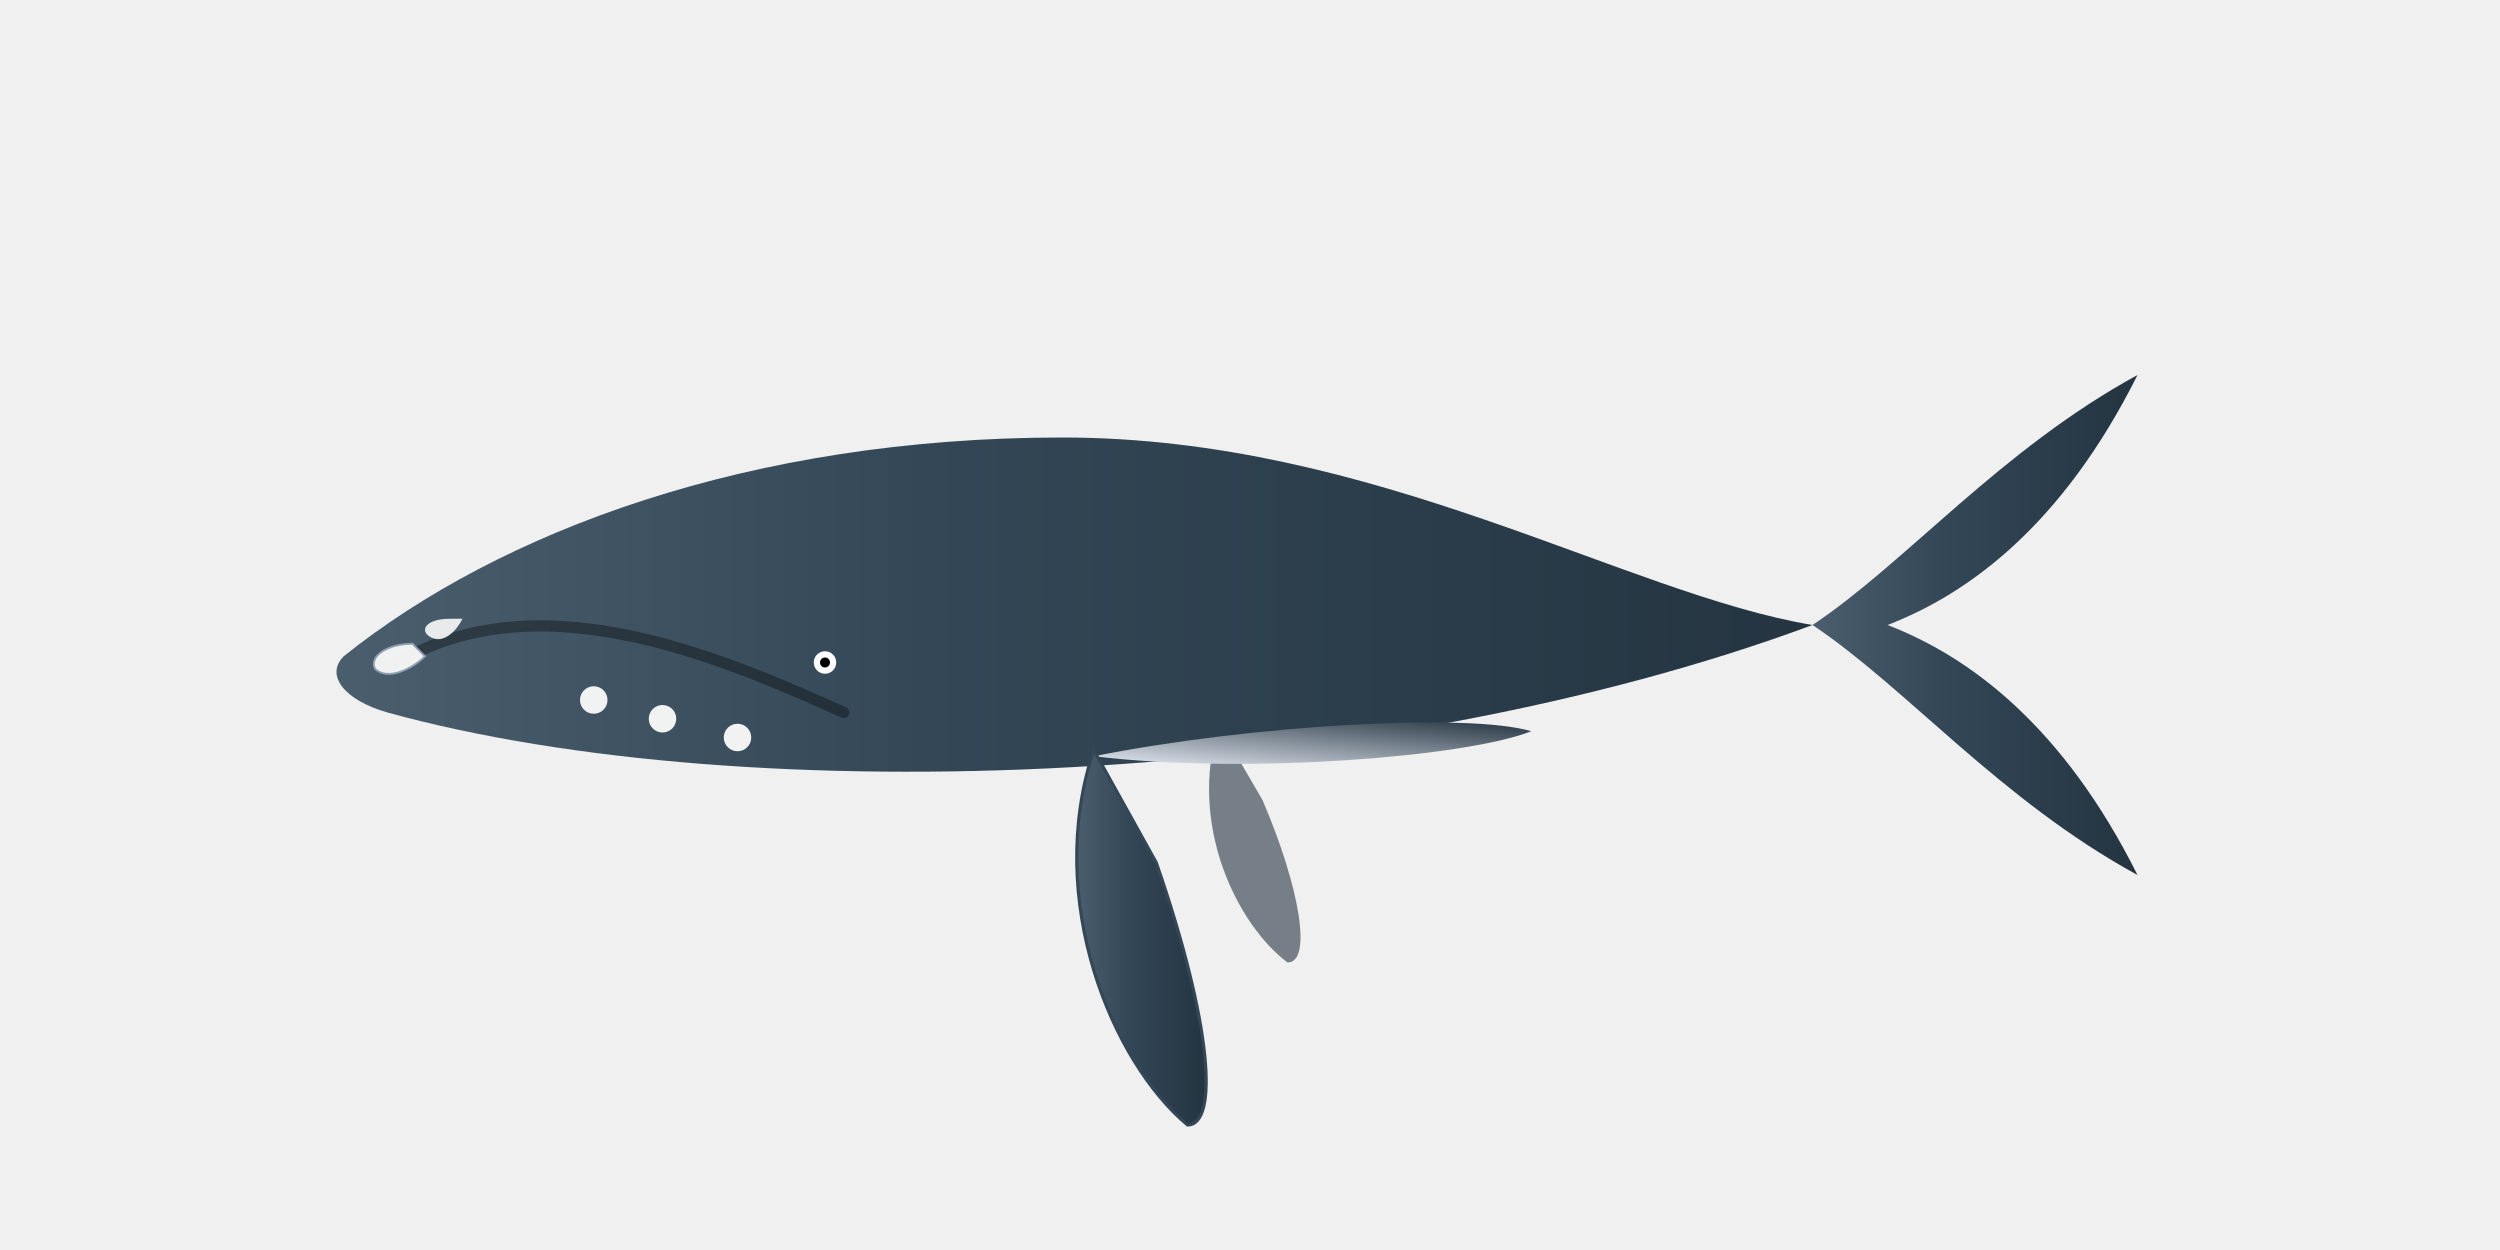
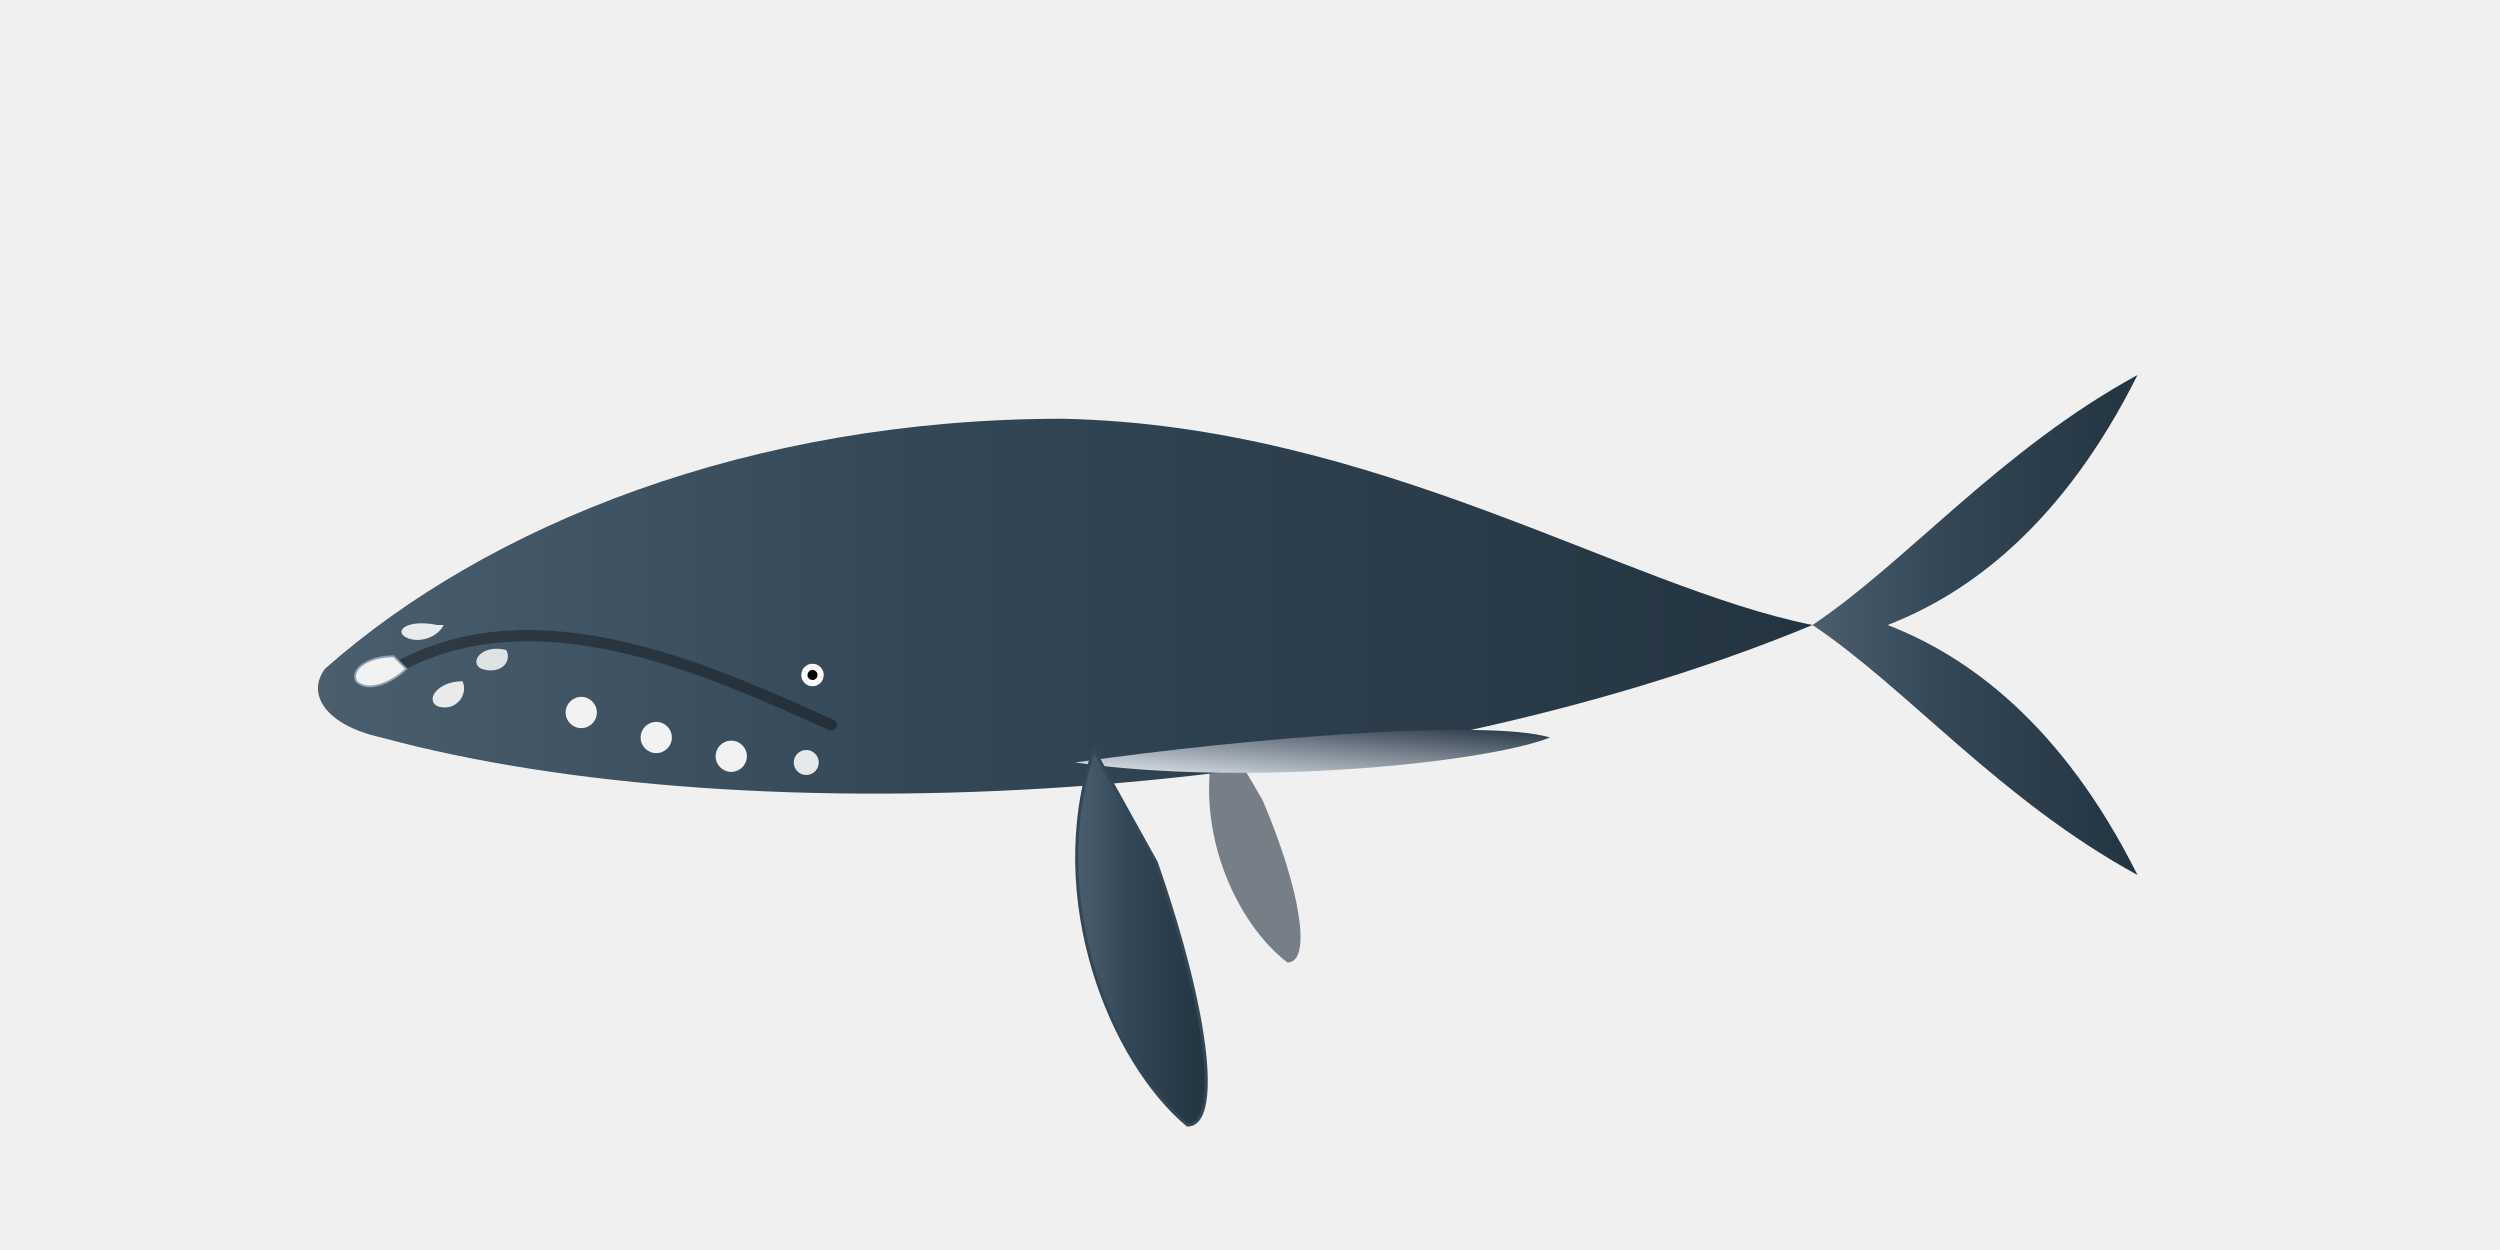
<svg xmlns="http://www.w3.org/2000/svg" viewBox="0 0 400 200">
  <defs>
    <linearGradient id="south-right-skin" x1="100%" y1="0%" x2="0%" y2="0%">
      <stop offset="0%" stop-color="#243441" />
      <stop offset="60%" stop-color="#334756" />
      <stop offset="100%" stop-color="#4a5e6d" />
    </linearGradient>
    <linearGradient id="south-right-belly" x1="100%" y1="0%" x2="0%" y2="100%">
      <stop offset="0%" stop-color="#243441" />
      <stop offset="100%" stop-color="#e2e8f0" />
    </linearGradient>
  </defs>
  <g class="whale-container">
    <g class="flipper-back">
      <path d="M 195,116 C 190,132 198,148 206,154 C 210,154 208,142 202,128 Z" fill="#243441" opacity="0.6" />
    </g>
    <g class="tail-fin" style="transform-origin: 290px 100px; transform-box: view-box;">
      <path d="M 290,100 C 305,90 320,72 342,60 C 330,84 315,95 302,100 C 315,105 330,116 342,140 C 320,128 305,110 290,100 Z" fill="url(#south-right-skin)" />
    </g>
    <g class="body">
-       <path d="M 290,100 C 260,95 220,70 170,70 C 120,70 80,85 55,105 C 52,108 55,112 62,114 C 120,130 220,126 290,100 Z" fill="url(#south-right-skin)" />
-       <path d="M 175,121 C 200,124 235,121 245,117 C 235,114 200,116 175,121 Z" fill="url(#south-right-belly)" />
-       <path d="M 135,114 C 115,105 85,92 62,107" stroke="rgba(0,0,0,0.35)" stroke-width="1.8" fill="none" stroke-linecap="round" />
-       <path d="M 66,103 C 62,103 59,105 60,107 C 62,109 66,107 68,105 Z" fill="#fafaf9" opacity="0.95" stroke="#94a3b8" stroke-width="0.3" />
-       <path d="M 72,99 C 68,99 67,101 69,102 C 71,103 73,101 74,99 Z" fill="#fafaf9" opacity="0.9" />
-       <circle cx="95" cy="112" r="2.2" fill="#fafaf9" opacity="0.95" />
-       <circle cx="106" cy="115" r="2.2" fill="#fafaf9" opacity="0.95" />
-       <circle cx="118" cy="118" r="2.2" fill="#fafaf9" opacity="0.95" />
-       <circle cx="132" cy="106" r="1.8" fill="#ffffff" />
-       <circle cx="132" cy="106" r="0.8" fill="#000000" />
+       <path d="M 290,100 C 260,94 220,68 170,67 C 120,67 78,84 52,107 C 49,111 52,116 61,118 C 120,134 220,129 290,100 Z" fill="url(#south-right-skin)" />
+       <path d="M 172,122 C 200,126 238,122 248,118 C 238,115 200,118 172,122 Z" fill="url(#south-right-belly)" />
+       <path d="M 133,116 C 113,107 83,93 60,109" stroke="rgba(0,0,0,0.35)" stroke-width="1.8" fill="none" stroke-linecap="round" />
+       <path d="M 63,105 C 59,105 56,107 57,109 C 59,111 63,109 65,107 Z" fill="#fafaf9" opacity="0.95" stroke="#94a3b8" stroke-width="0.3" />
+       <path d="M 70,100 C 65,99 63,101 65,102 C 67,103 70,102 71,100 Z" fill="#fafaf9" opacity="0.9" />
+       <path d="M 74,109 C 70,109 68,112 70,113 C 73,114 75,111 74,109 Z" fill="#fafaf9" opacity="0.9" />
+       <path d="M 81,104 C 77,103 75,106 77,107 C 80,108 82,106 81,104 Z" fill="#fafaf9" opacity="0.85" />
+       <circle cx="93" cy="114" r="2.5" fill="#fafaf9" opacity="0.95" />
+       <circle cx="105" cy="118" r="2.5" fill="#fafaf9" opacity="0.95" />
+       <circle cx="117" cy="121" r="2.5" fill="#fafaf9" opacity="0.95" />
+       <circle cx="129" cy="122" r="2" fill="#fafaf9" opacity="0.9" />
+       <circle cx="130" cy="108" r="1.8" fill="#ffffff" />
+       <circle cx="130" cy="108" r="0.8" fill="#000000" />
    </g>
    <g class="flipper-front" style="transform-origin: 175px 120px; transform-box: view-box;">
      <path d="M 175,120 C 167,144 178,170 190,180 C 195,180 194,164 185,138 Z" fill="url(#south-right-skin)" stroke="#334756" stroke-width="0.5" />
    </g>
  </g>
</svg>
